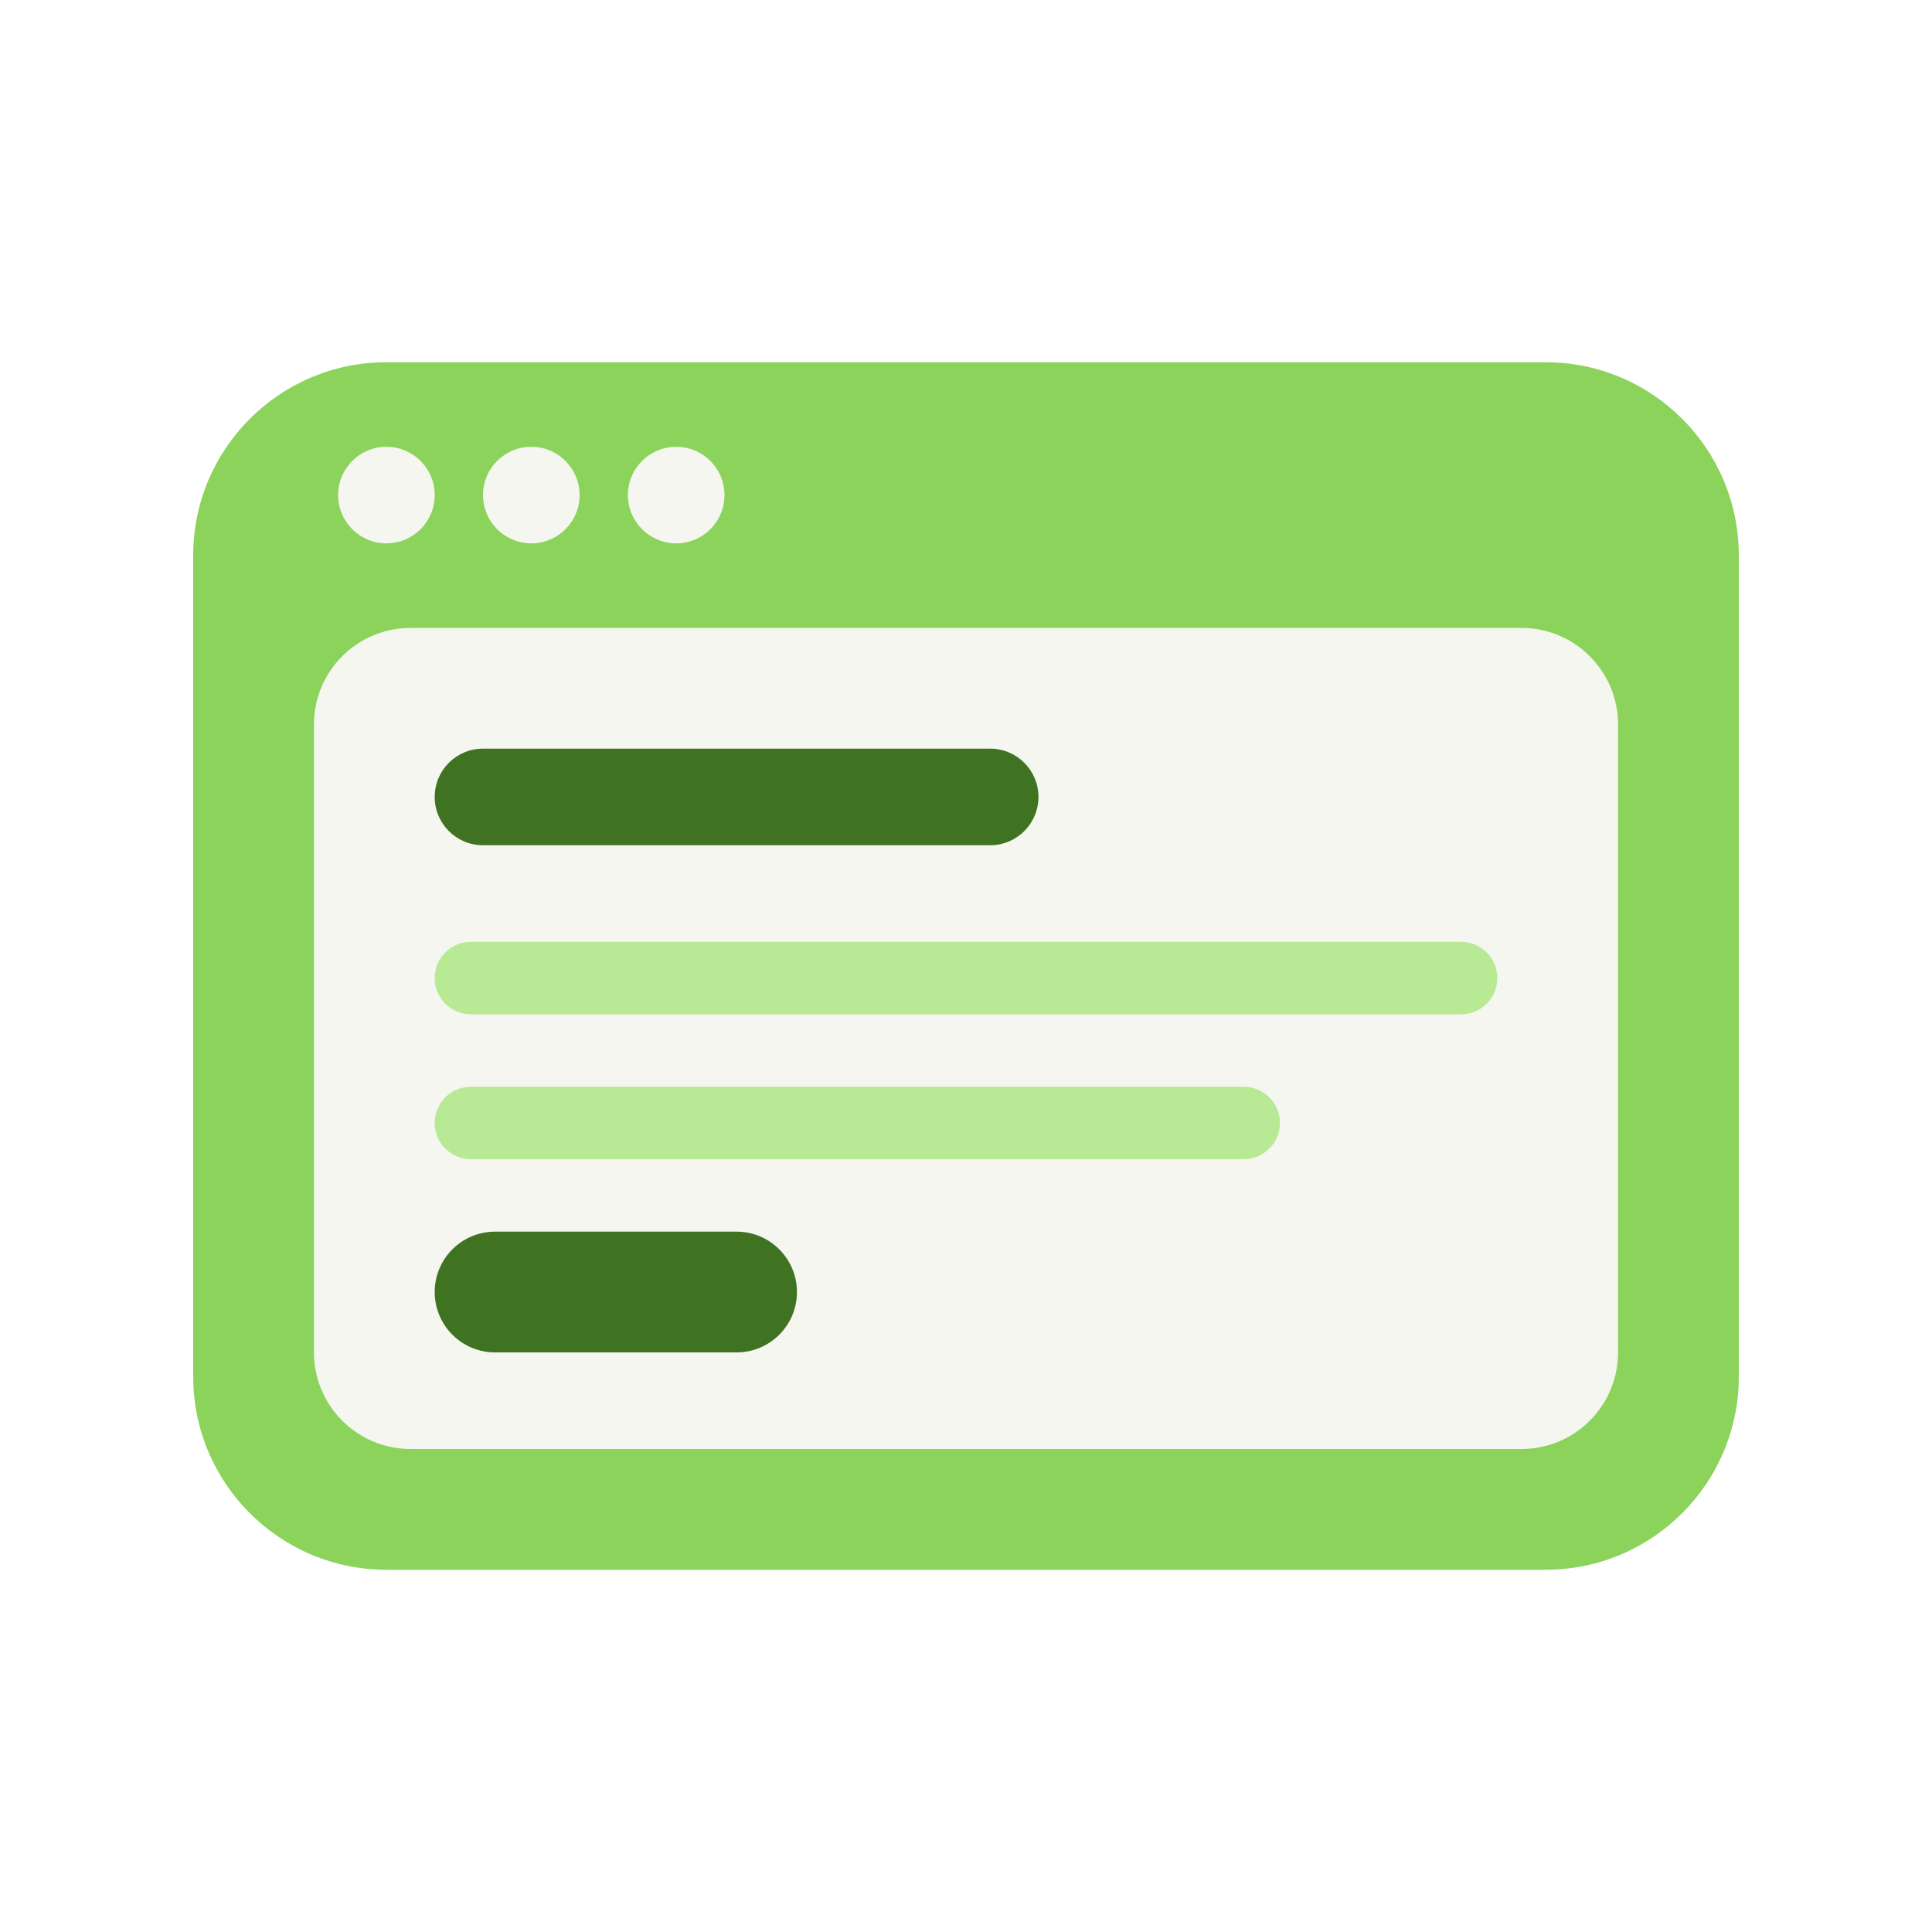
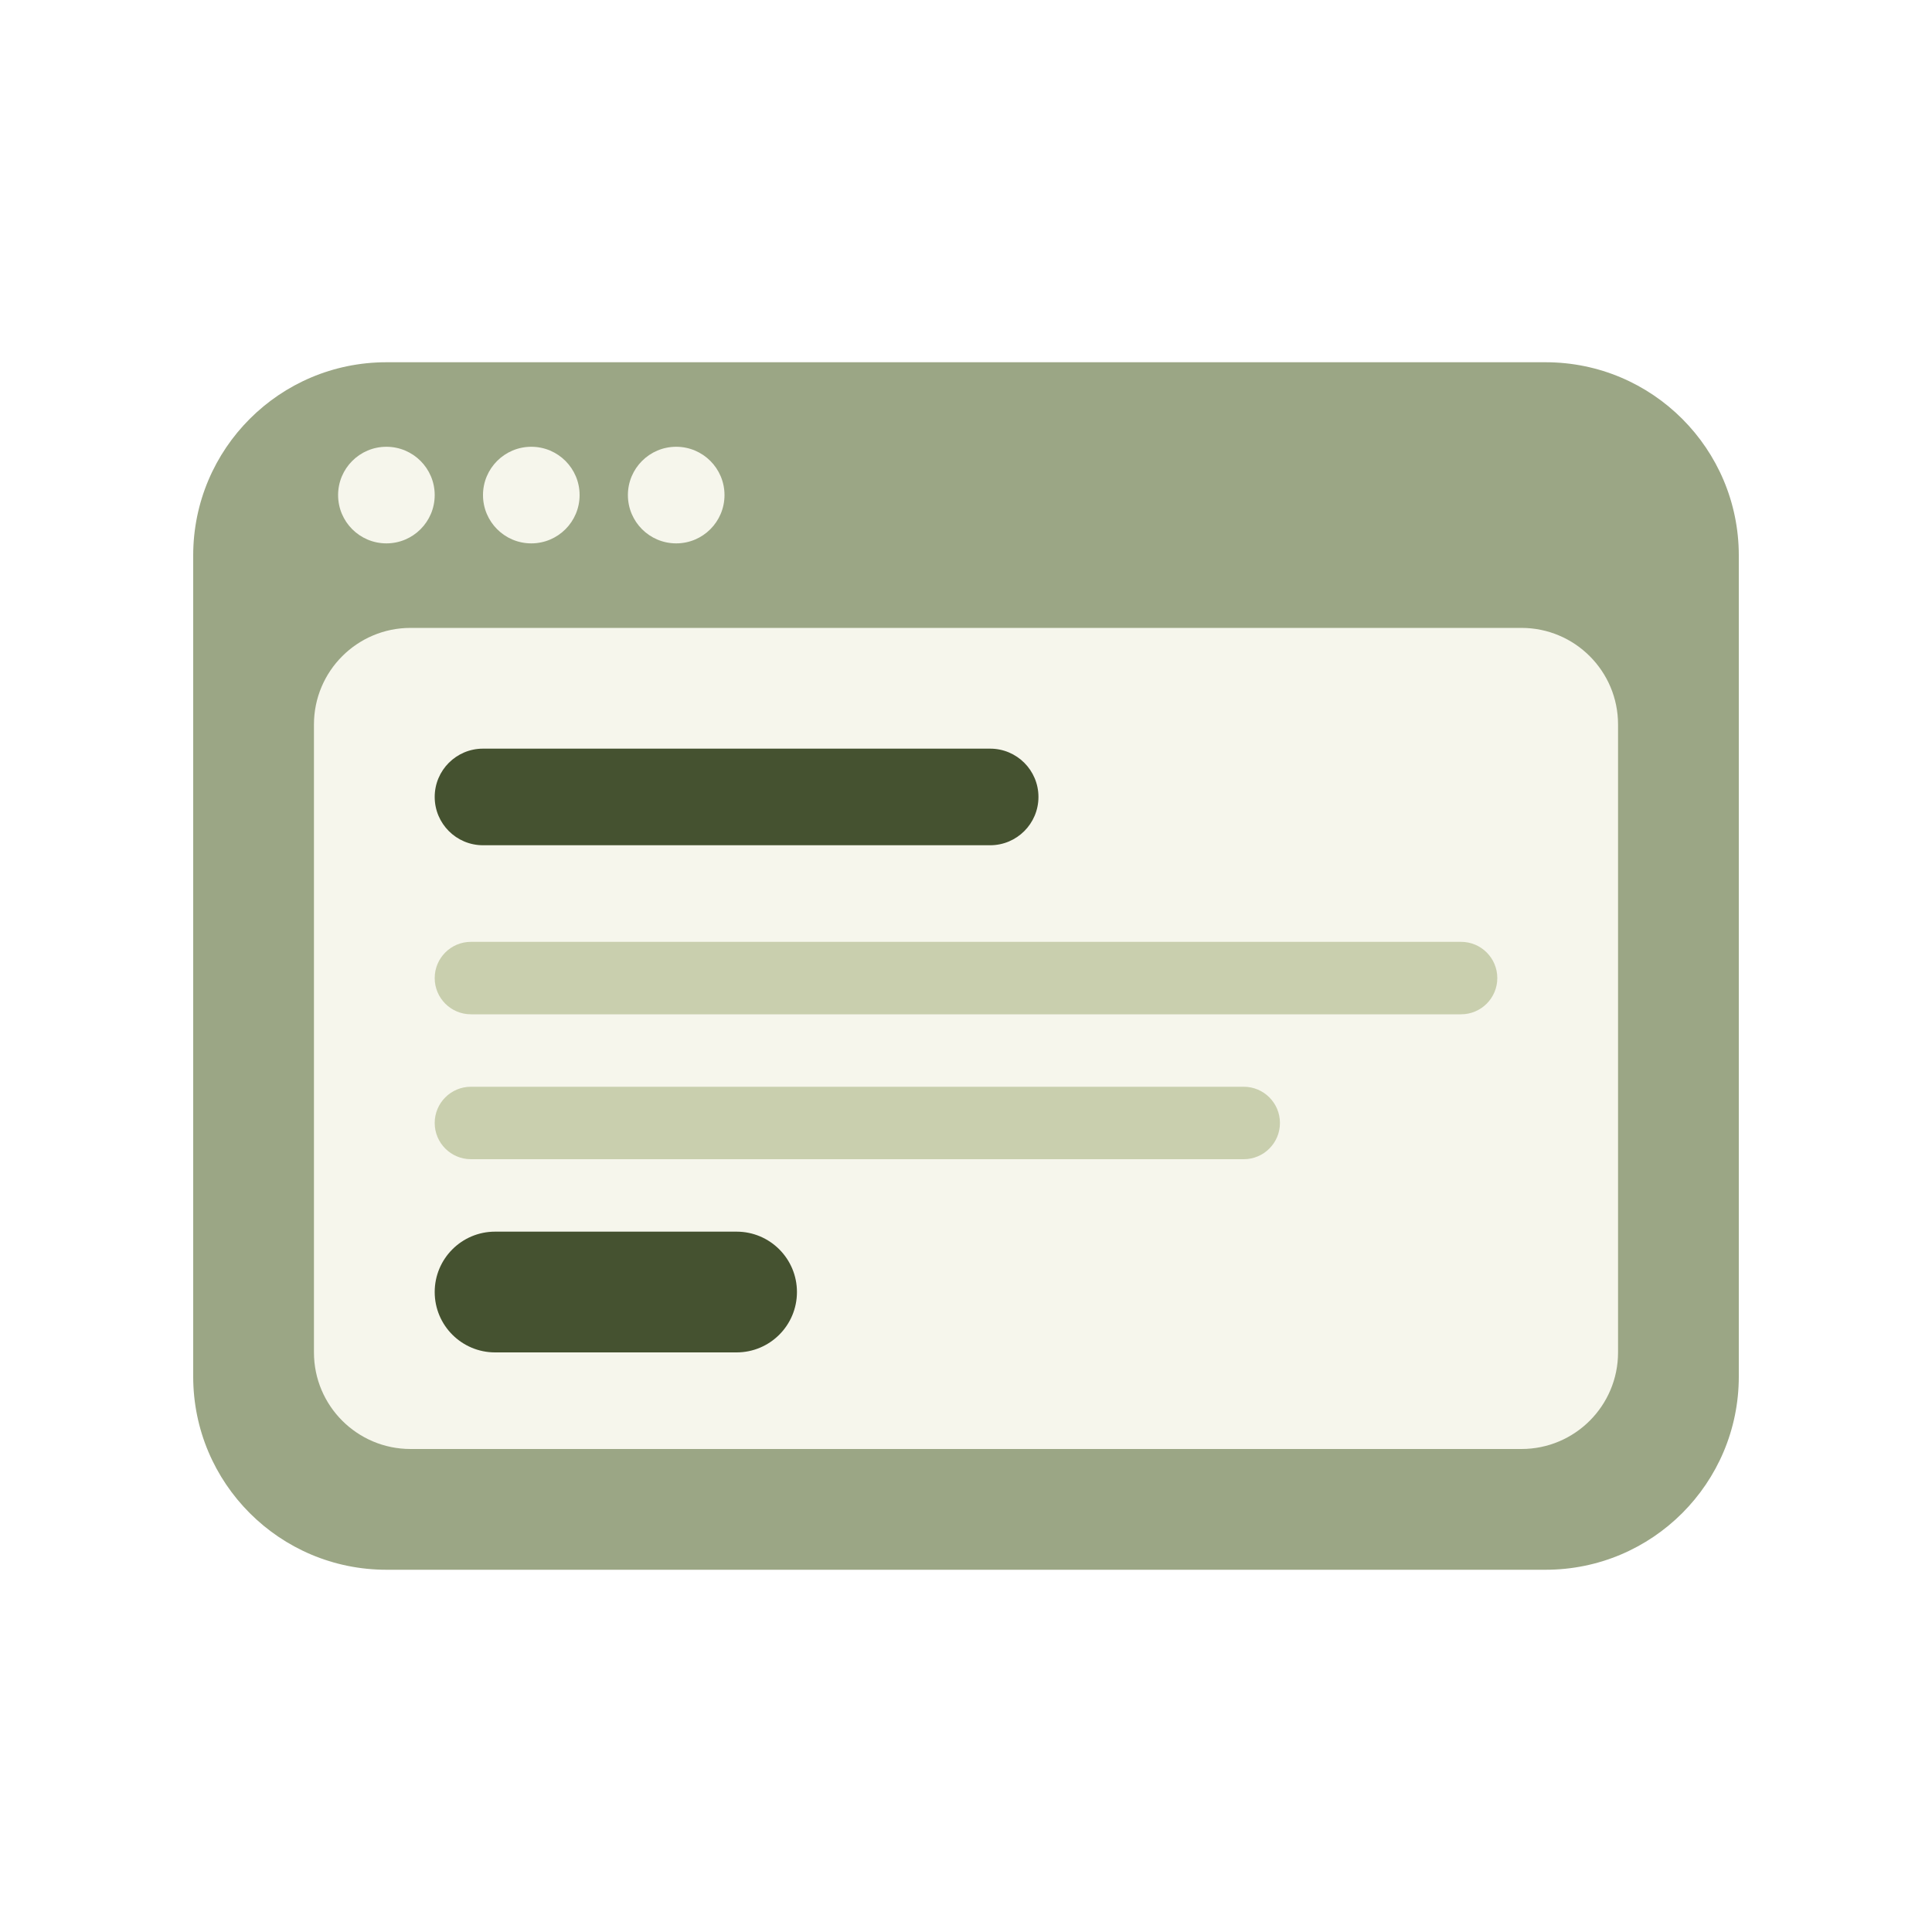
<svg xmlns="http://www.w3.org/2000/svg" viewBox="0 0 160 160">
-   <rect x="16" y="30" width="128" height="100" rx="16" fill="#8bd35b" />
-   <rect x="26" y="52" width="108" height="68" rx="8" fill="#f4f6ef" />
-   <g fill="#f4f6ef">
+   <rect x="16" y="30" width="128" height="100" rx="16" fill="#9ba685" />
+   <rect x="26" y="52" width="108" height="68" rx="8" fill="#f6f6ec" />
+   <g fill="#f6f6ec">
    <circle cx="32" cy="41" r="4" />
    <circle cx="44" cy="41" r="4" />
    <circle cx="56" cy="41" r="4" />
  </g>
-   <rect x="36" y="62" width="50" height="8" rx="4" fill="#3f7322" />
-   <rect x="36" y="78" width="88" height="6" rx="3" fill="#b8e994" />
-   <rect x="36" y="90" width="70" height="6" rx="3" fill="#b8e994" />
-   <rect x="36" y="102" width="30" height="10" rx="5" fill="#3f7322" />
+   <rect x="36" y="62" width="50" height="8" rx="4" fill="#455230" />
+   <rect x="36" y="78" width="88" height="6" rx="3" fill="#c9cfae" />
+   <rect x="36" y="90" width="70" height="6" rx="3" fill="#c9cfae" />
+   <rect x="36" y="102" width="30" height="10" rx="5" fill="#455230" />
</svg>
